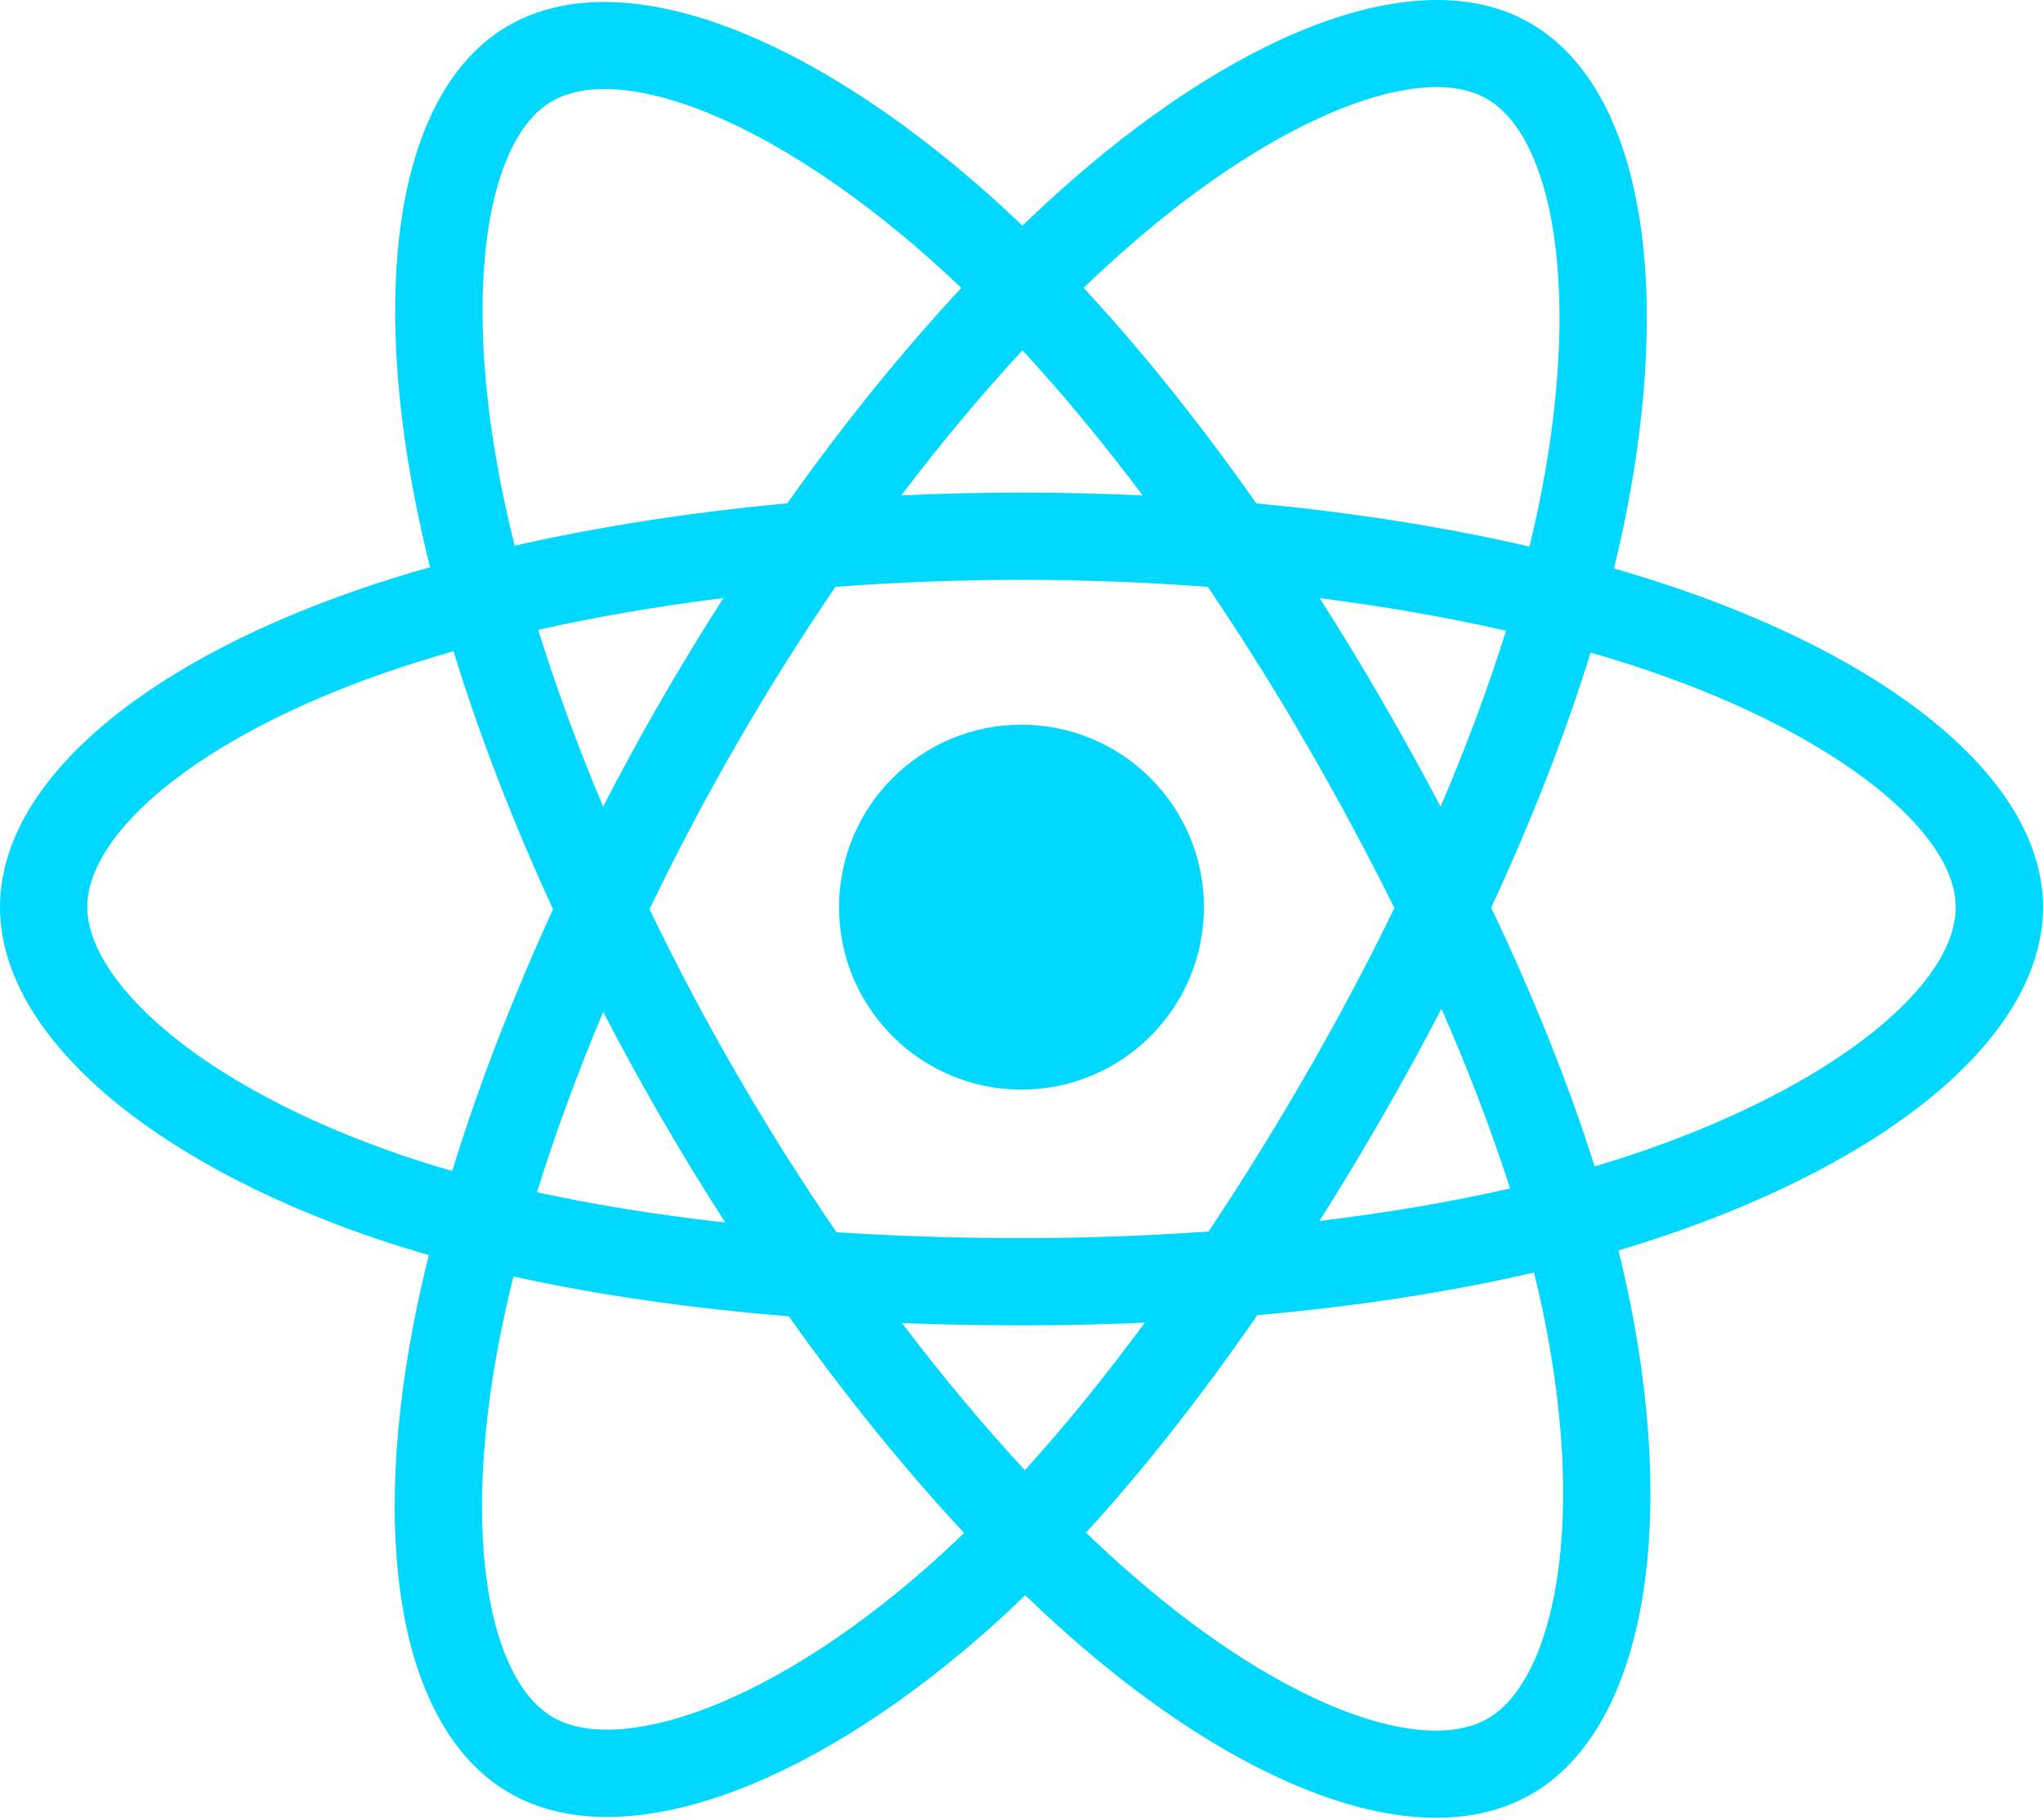
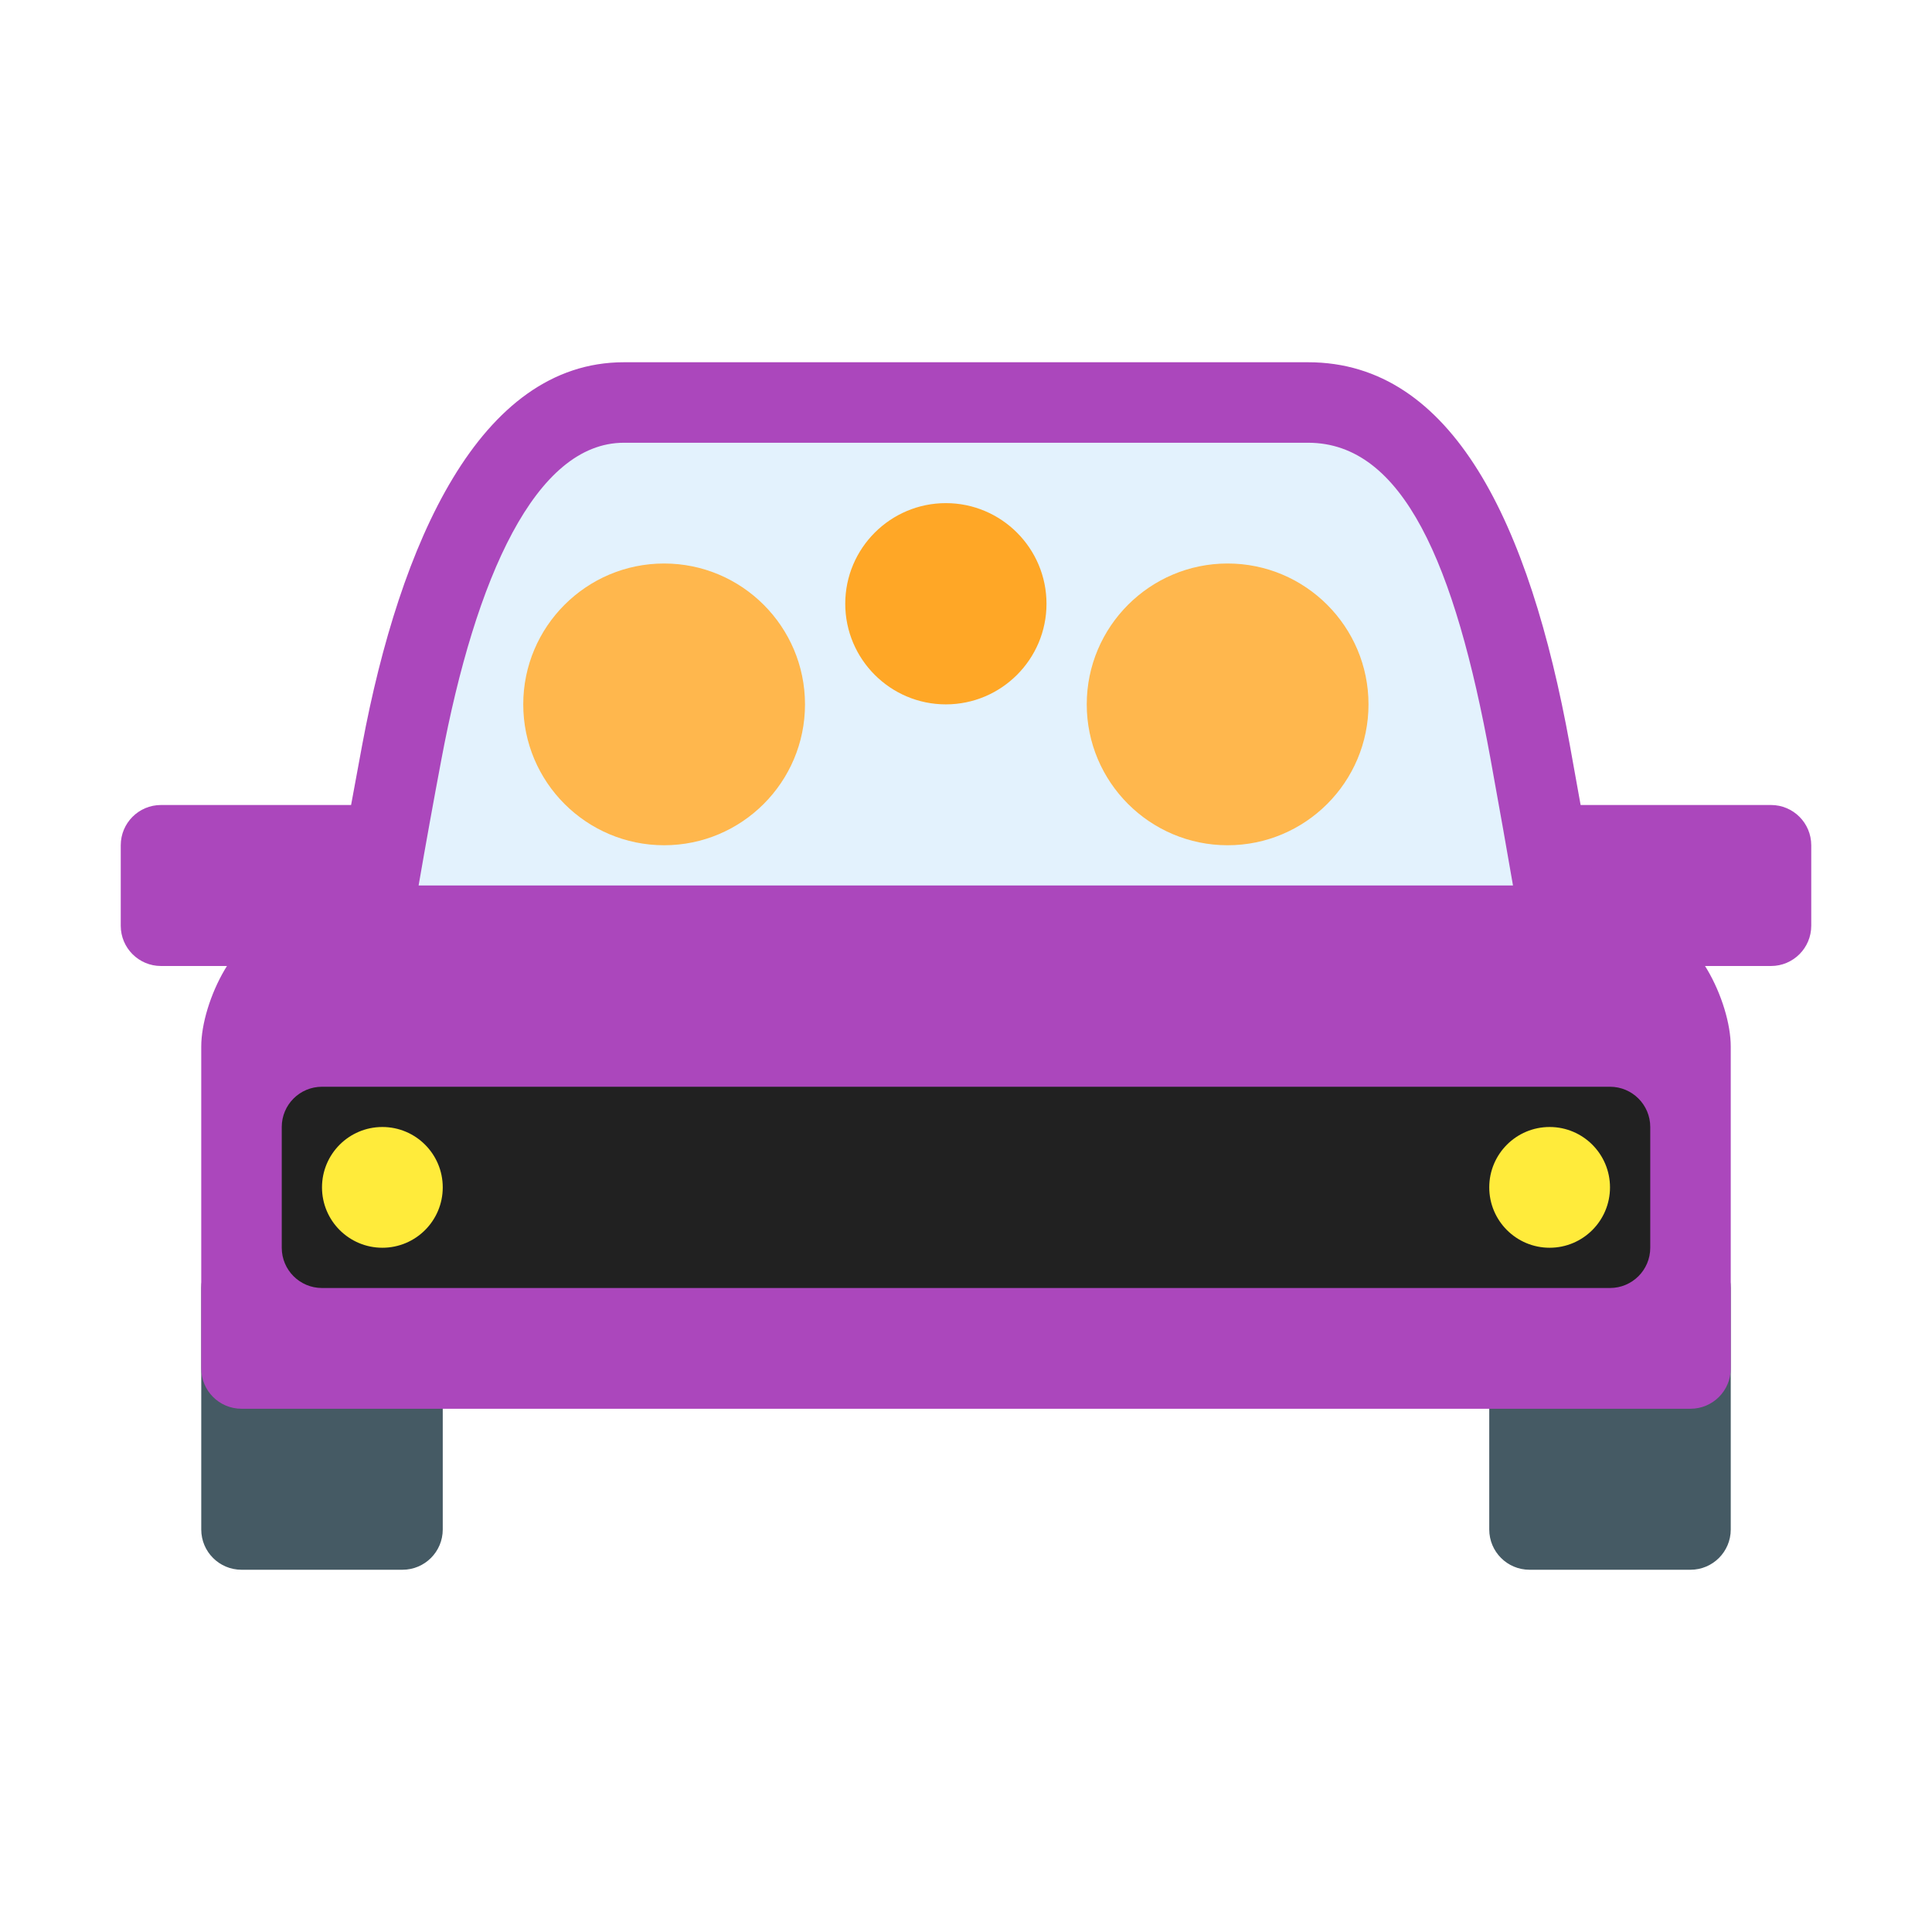
- <svg xmlns="http://www.w3.org/2000/svg" aria-hidden="true" role="img" class="iconify iconify--logos" width="35.93" height="32" preserveAspectRatio="xMidYMid meet" viewBox="0 0 256 228">
-   <path fill="#00D8FF" d="M210.483 73.824a171.49 171.49 0 0 0-8.24-2.597c.465-1.9.893-3.777 1.273-5.621c6.238-30.281 2.16-54.676-11.769-62.708c-13.355-7.7-35.196.329-57.254 19.526a171.23 171.23 0 0 0-6.375 5.848a155.866 155.866 0 0 0-4.241-3.917C100.759 3.829 77.587-4.822 63.673 3.233C50.33 10.957 46.379 33.89 51.995 62.588a170.974 170.974 0 0 0 1.892 8.48c-3.28.932-6.445 1.924-9.474 2.98C17.309 83.498 0 98.307 0 113.668c0 15.865 18.582 31.778 46.812 41.427a145.52 145.52 0 0 0 6.921 2.165a167.467 167.467 0 0 0-2.01 9.138c-5.354 28.2-1.173 50.591 12.134 58.266c13.744 7.926 36.812-.22 59.273-19.855a145.567 145.567 0 0 0 5.342-4.923a168.064 168.064 0 0 0 6.92 6.314c21.758 18.722 43.246 26.282 56.54 18.586c13.731-7.949 18.194-32.003 12.4-61.268a145.016 145.016 0 0 0-1.535-6.842c1.62-.48 3.21-.974 4.76-1.488c29.348-9.723 48.443-25.443 48.443-41.52c0-15.417-17.868-30.326-45.517-39.844Zm-6.365 70.984c-1.4.463-2.836.91-4.3 1.345c-3.24-10.257-7.612-21.163-12.963-32.432c5.106-11 9.31-21.767 12.459-31.957c2.619.758 5.16 1.557 7.61 2.4c23.69 8.156 38.14 20.213 38.14 29.504c0 9.896-15.606 22.743-40.946 31.14Zm-10.514 20.834c2.562 12.94 2.927 24.64 1.23 33.787c-1.524 8.219-4.59 13.698-8.382 15.893c-8.067 4.67-25.32-1.4-43.927-17.412a156.726 156.726 0 0 1-6.437-5.87c7.214-7.889 14.423-17.06 21.459-27.246c12.376-1.098 24.068-2.894 34.671-5.345a134.17 134.17 0 0 1 1.386 6.193ZM87.276 214.515c-7.882 2.783-14.16 2.863-17.955.675c-8.075-4.657-11.432-22.636-6.853-46.752a156.923 156.923 0 0 1 1.869-8.499c10.486 2.32 22.093 3.988 34.498 4.994c7.084 9.967 14.501 19.128 21.976 27.15a134.668 134.668 0 0 1-4.877 4.492c-9.933 8.682-19.886 14.842-28.658 17.94ZM50.35 144.747c-12.483-4.267-22.792-9.812-29.858-15.863c-6.35-5.437-9.555-10.836-9.555-15.216c0-9.322 13.897-21.212 37.076-29.293c2.813-.98 5.757-1.905 8.812-2.773c3.204 10.42 7.406 21.315 12.477 32.332c-5.137 11.18-9.399 22.249-12.634 32.792a134.718 134.718 0 0 1-6.318-1.979Zm12.378-84.26c-4.811-24.587-1.616-43.134 6.425-47.789c8.564-4.958 27.502 2.111 47.463 19.835a144.318 144.318 0 0 1 3.841 3.545c-7.438 7.987-14.787 17.08-21.808 26.988c-12.04 1.116-23.565 2.908-34.161 5.309a160.342 160.342 0 0 1-1.76-7.887Zm110.427 27.268a347.8 347.8 0 0 0-7.785-12.803c8.168 1.033 15.994 2.404 23.343 4.08c-2.206 7.072-4.956 14.465-8.193 22.045a381.151 381.151 0 0 0-7.365-13.322Zm-45.032-43.861c5.044 5.465 10.096 11.566 15.065 18.186a322.04 322.04 0 0 0-30.257-.006c4.974-6.559 10.069-12.652 15.192-18.18ZM82.802 87.83a323.167 323.167 0 0 0-7.227 13.238c-3.184-7.553-5.909-14.98-8.134-22.152c7.304-1.634 15.093-2.97 23.209-3.984a321.524 321.524 0 0 0-7.848 12.897Zm8.081 65.352c-8.385-.936-16.291-2.203-23.593-3.793c2.26-7.3 5.045-14.885 8.298-22.6a321.187 321.187 0 0 0 7.257 13.246c2.594 4.48 5.28 8.868 8.038 13.147Zm37.542 31.03c-5.184-5.592-10.354-11.779-15.403-18.433c4.902.192 9.899.29 14.978.29c5.218 0 10.376-.117 15.453-.343c-4.985 6.774-10.018 12.97-15.028 18.486Zm52.198-57.817c3.422 7.8 6.306 15.345 8.596 22.52c-7.422 1.694-15.436 3.058-23.88 4.071a382.417 382.417 0 0 0 7.859-13.026a347.403 347.403 0 0 0 7.425-13.565Zm-16.898 8.101a358.557 358.557 0 0 1-12.281 19.815a329.4 329.4 0 0 1-23.444.823c-7.967 0-15.716-.248-23.178-.732a310.202 310.202 0 0 1-12.513-19.846h.001a307.41 307.41 0 0 1-10.923-20.627a310.278 310.278 0 0 1 10.89-20.637l-.001.001a307.318 307.318 0 0 1 12.413-19.761c7.613-.576 15.42-.876 23.31-.876H128c7.926 0 15.743.303 23.354.883a329.357 329.357 0 0 1 12.335 19.695a358.489 358.489 0 0 1 11.036 20.54a329.472 329.472 0 0 1-11 20.722Zm22.56-122.124c8.572 4.944 11.906 24.881 6.52 51.026c-.344 1.668-.73 3.367-1.15 5.09c-10.622-2.452-22.155-4.275-34.23-5.408c-7.034-10.017-14.323-19.124-21.64-27.008a160.789 160.789 0 0 1 5.888-5.4c18.9-16.447 36.564-22.941 44.612-18.3ZM128 90.808c12.625 0 22.86 10.235 22.86 22.86s-10.235 22.86-22.86 22.86s-22.86-10.235-22.86-22.86s10.235-22.86 22.86-22.86Z" />
+ <svg xmlns="http://www.w3.org/2000/svg" width="800px" height="800px" viewBox="0 0 1024 1024" class="icon" version="1.1">
+   <path d="M234.667 682.667a21.333 21.333 0 0 0-21.333-21.333H128a21.333 21.333 0 0 0-21.333 21.333v128a21.333 21.333 0 0 0 21.333 21.333h85.333a21.333 21.333 0 0 0 21.333-21.333v-128zM917.333 682.667a21.333 21.333 0 0 0-21.333-21.333h-85.333a21.333 21.333 0 0 0-21.333 21.333v128a21.333 21.333 0 0 0 21.333 21.333h85.333a21.333 21.333 0 0 0 21.333-21.333v-128z" fill="#455A64" />
+   <path d="M938.667 426.667H85.333a21.333 21.333 0 0 0-21.333 21.333v42.667a21.333 21.333 0 0 0 21.333 21.333h853.333a21.333 21.333 0 0 0 21.333-21.333v-42.667a21.333 21.333 0 0 0-21.333-21.333z" fill="#AB47BC" />
+   <path d="M874.667 490.667l-42.667-21.227C824.875 469.376 199.083 469.333 192 469.333l-42.667 21.333c-23.552 0-42.667 40.448-42.667 64v170.667a21.333 21.333 0 0 0 21.333 21.333h768a21.333 21.333 0 0 0 21.333-21.333v-170.667c0-23.552-19.115-64-42.667-64z" fill="#AB47BC" />
+   <path d="M848.768 490.709c-3.051-18.944-8.171-48.704-16.768-96.043C810.667 277.333 769.92 192 693.333 192h-362.667c-76.587 0-118.677 96-138.667 202.667-8.704 46.421-13.867 76.651-16.917 96.043h673.685z" fill="#AB47BC" />
+   <path d="M874.667 661.333a21.333 21.333 0 0 1-21.333 21.333H170.667a21.333 21.333 0 0 1-21.333-21.333v-64a21.333 21.333 0 0 1 21.333-21.333h682.667a21.333 21.333 0 0 1 21.333 21.333v64z" fill="#212121" />
+   <path d="M202.667 629.333m-32 0a32 32 0 1 0 64 0 32 32 0 1 0-64 0Z" fill="#FFEB3B" />
+   <path d="M821.333 629.333m-32 0a32 32 0 1 0 64 0 32 32 0 1 0-64 0Z" fill="#FFEB3B" />
+   <path d="M790.016 402.283C771.157 298.667 743.552 234.667 693.333 234.667h-362.667c-46.677 0-78.613 71.232-96.725 167.872A4333.76 4333.76 0 0 0 221.867 469.333h580.053c-2.901-16.917-6.763-38.699-11.904-67.051z" fill="#E3F2FD" />
+   <path d="M352 448c-41.173 0-74.667-33.451-74.667-74.667s33.493-74.667 74.667-74.667 74.667 33.451 74.667 74.667-33.493 74.667-74.667 74.667M650.667 448c-41.173 0-74.667-33.451-74.667-74.667s33.493-74.667 74.667-74.667 74.667 33.451 74.667 74.667-33.493 74.667-74.667 74.667" fill="#FFB74D" />
+   <path d="M501.333 373.333c-29.397 0-53.333-23.915-53.333-53.333s23.936-53.333 53.333-53.333S554.667 290.581 554.667 320s-23.936 53.333-53.333 53.333" fill="#FFA726" />
</svg>
